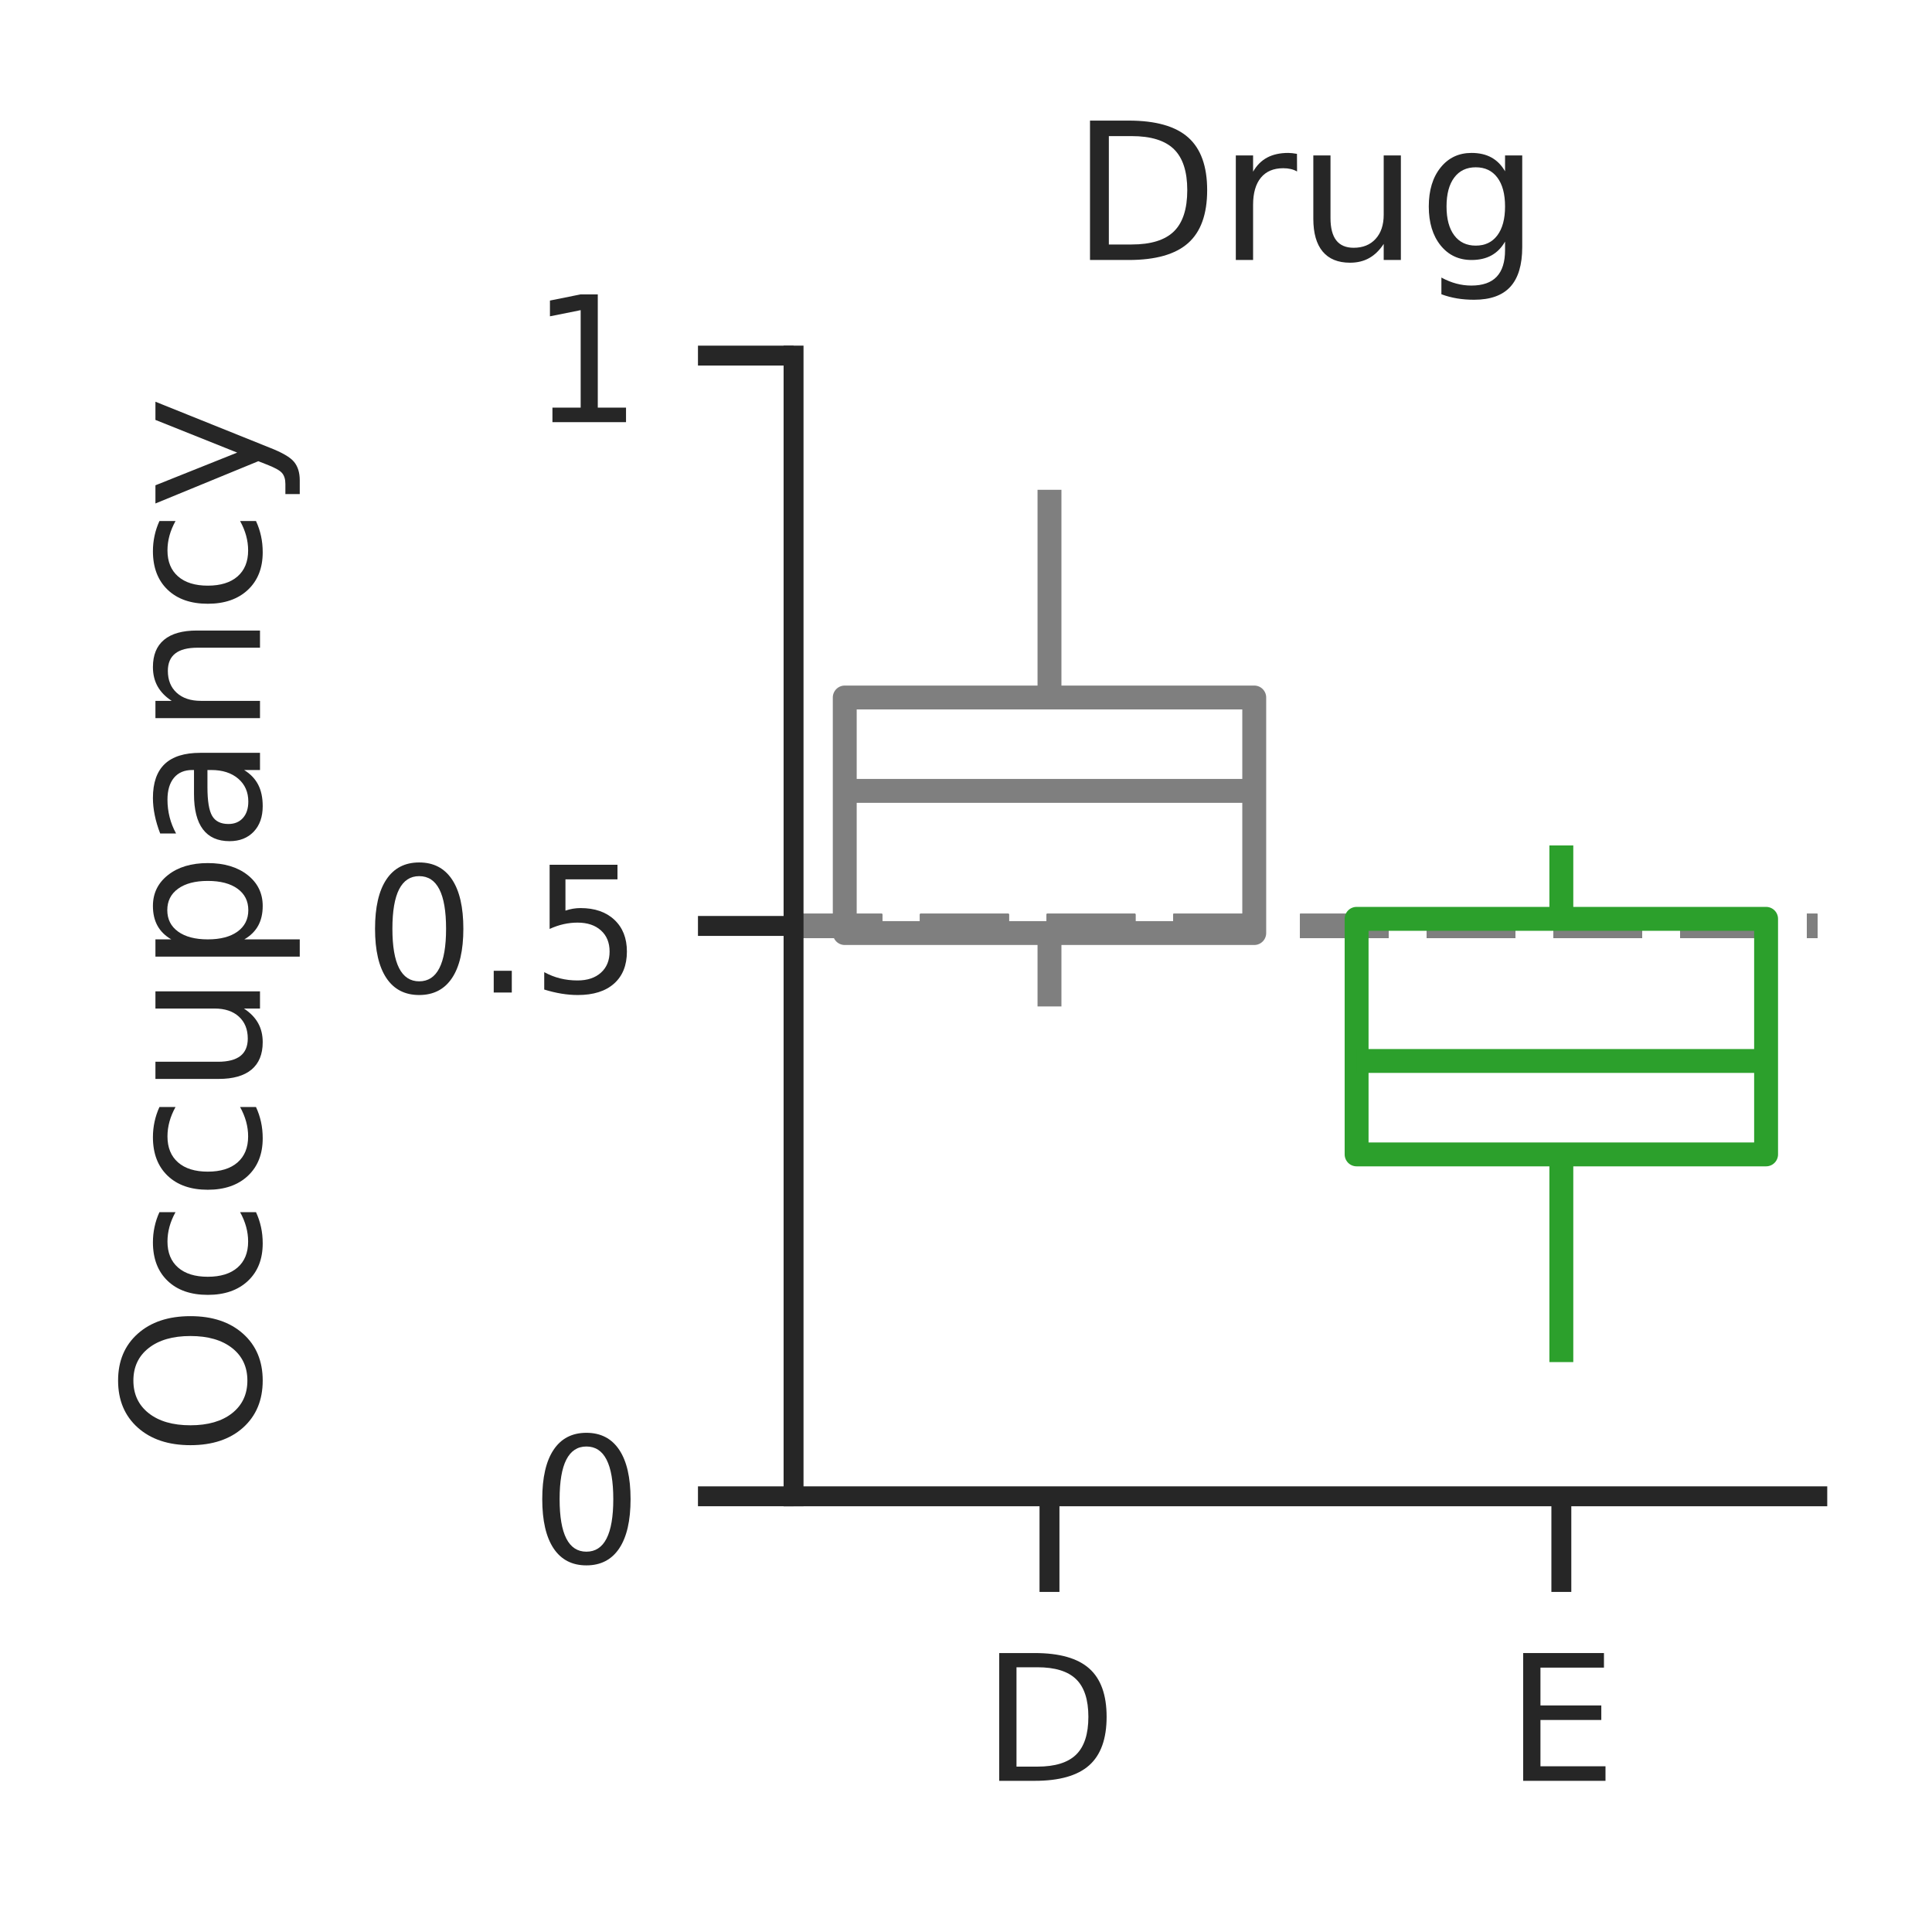
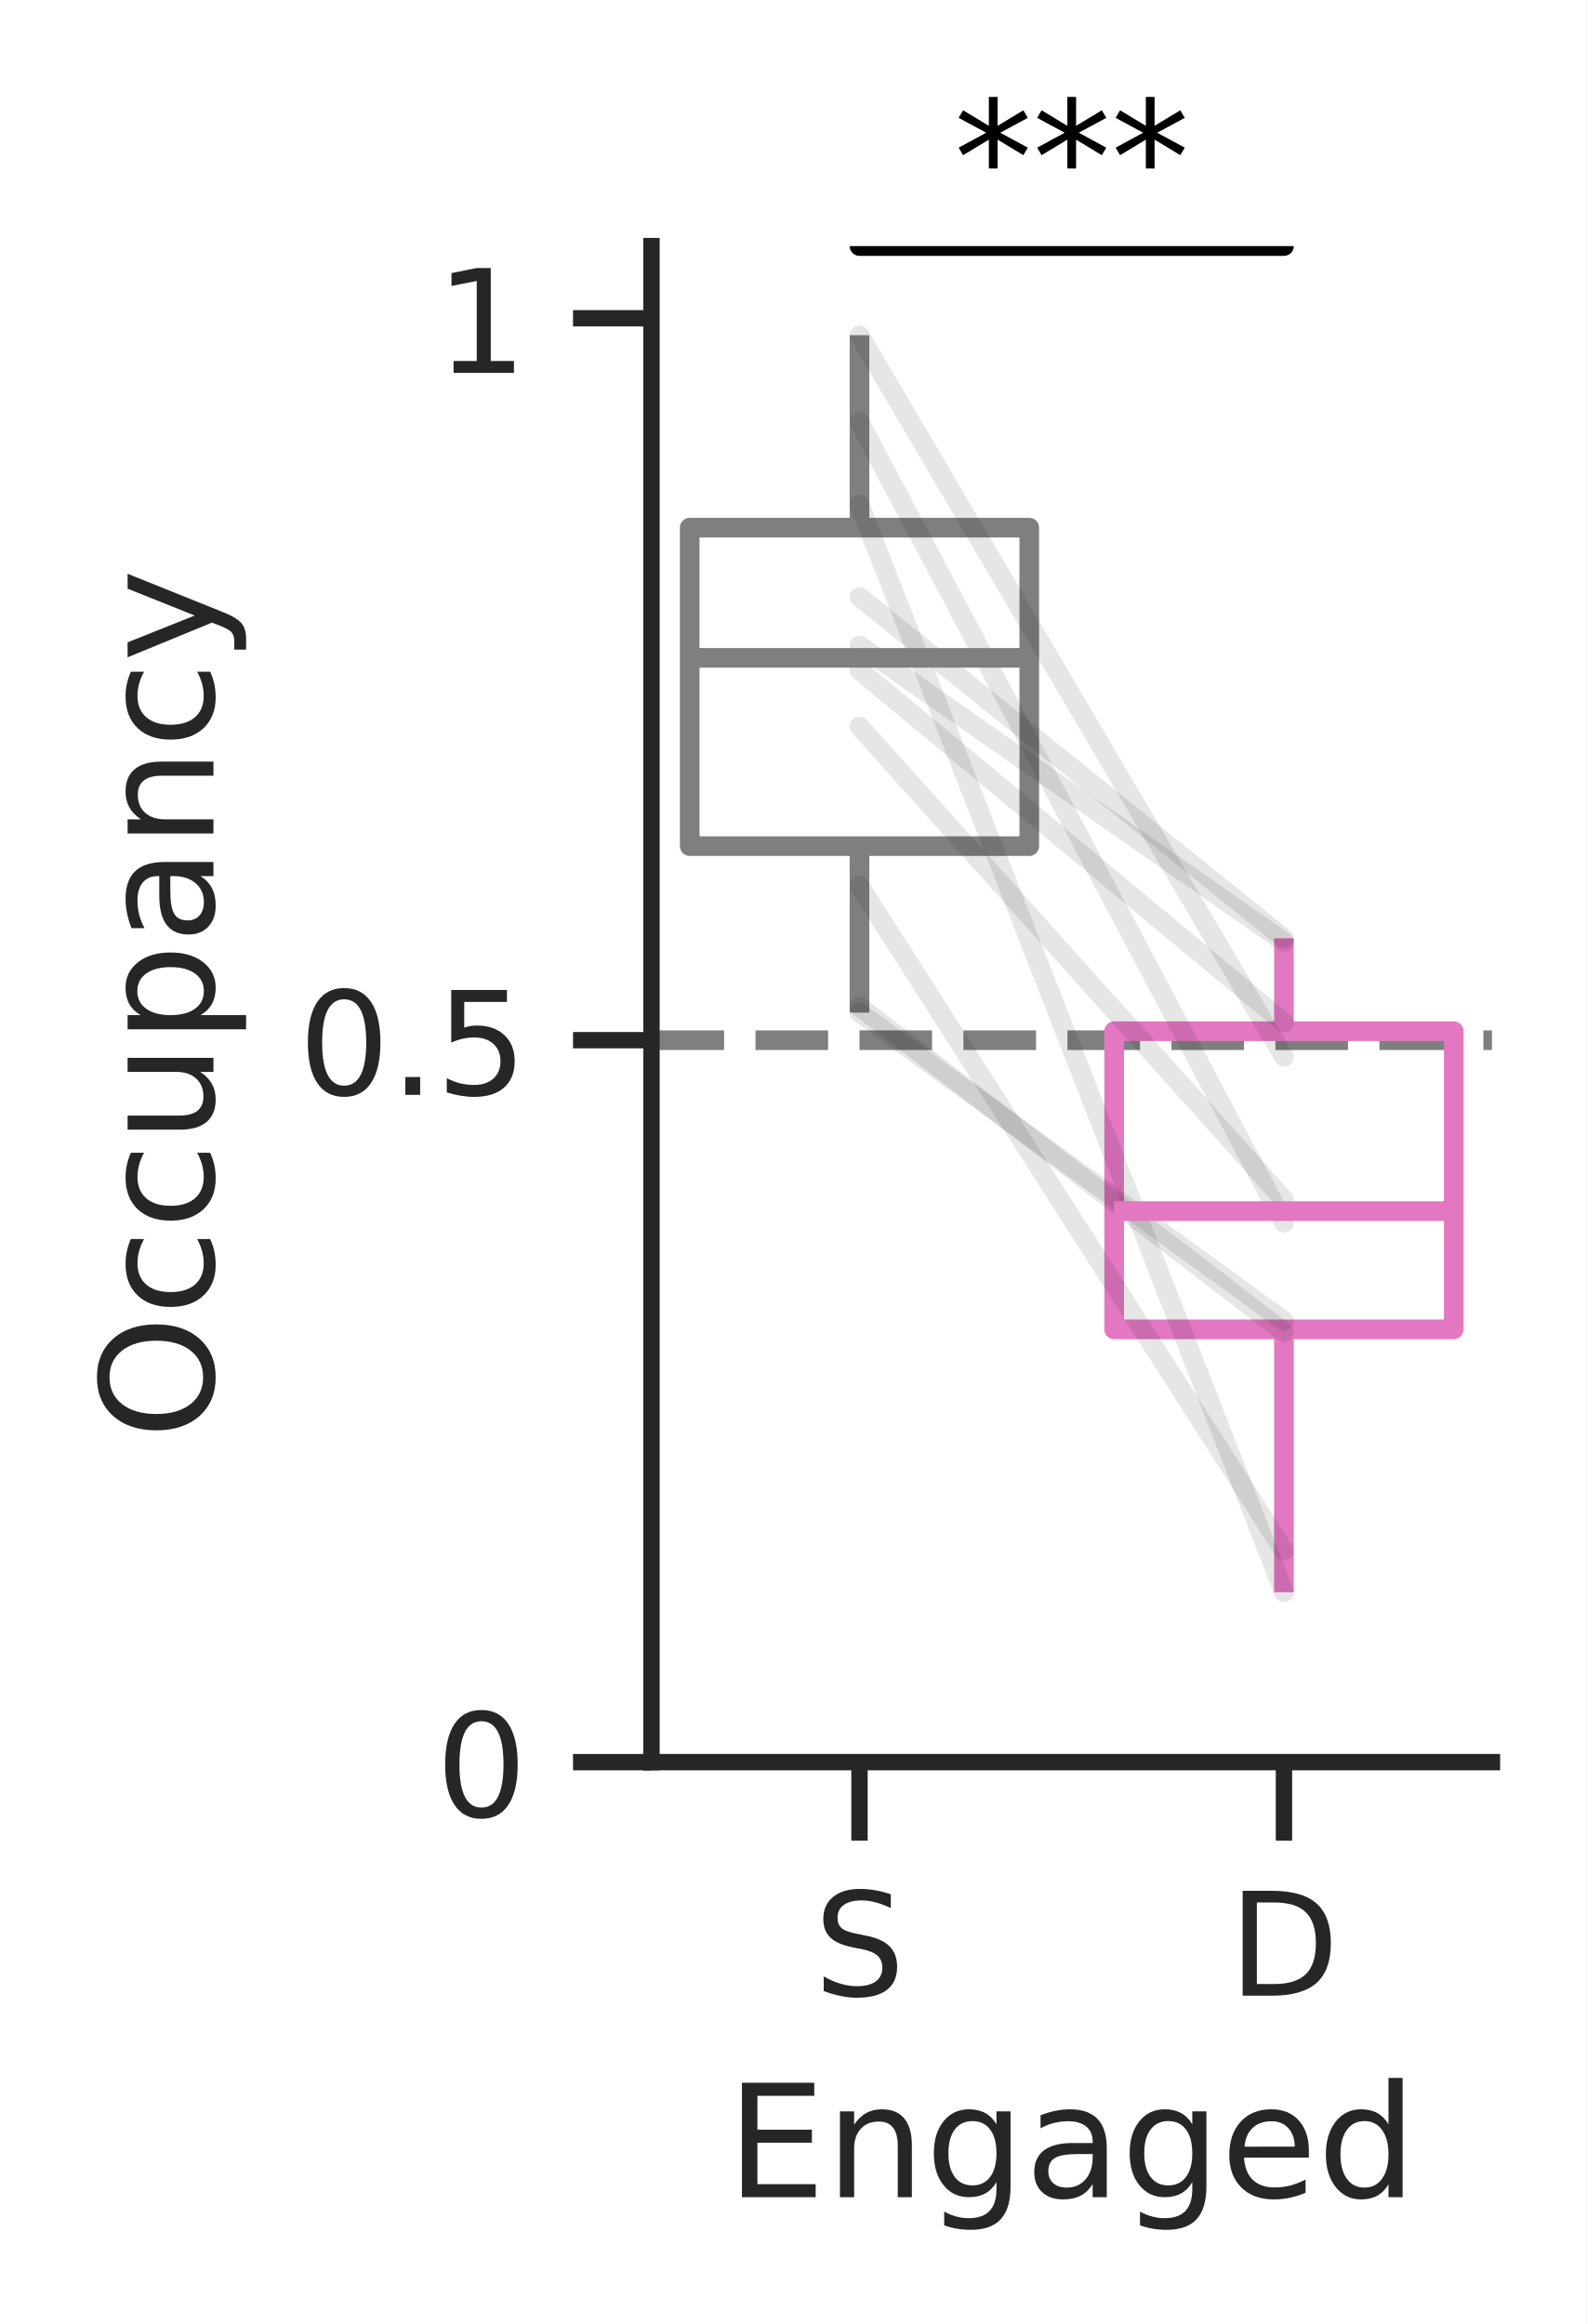
- <svg xmlns="http://www.w3.org/2000/svg" xmlns:xlink="http://www.w3.org/1999/xlink" width="121.26pt" height="121.26pt" viewBox="0 0 121.26 121.26" version="1.1">
+ <svg xmlns="http://www.w3.org/2000/svg" xmlns:xlink="http://www.w3.org/1999/xlink" width="121.26pt" height="177.69pt" viewBox="0 0 121.26 177.69" version="1.1">
  <defs>
    <style type="text/css">*{stroke-linejoin: round; stroke-linecap: butt}</style>
  </defs>
  <g id="figure_1">
    <g id="patch_1">
-       <path d="M 0 121.26  L 121.26 121.26  L 121.26 0  L 0 0  z " style="fill: #ffffff" />
+       <path d="M 0 177.69  L 121.26 177.69  L 121.26 0  L 0 0  z " style="fill: #ffffff" />
    </g>
    <g id="axes_1">
      <g id="patch_2">
-         <path d="M 49.807 93.914  L 114.06 93.914  L 114.06 22.318  L 49.807 22.318  z " style="fill: #ffffff" />
+         <path d="M 49.807 134.73  L 114.06 134.73  L 114.06 18.814  L 49.807 18.814  z " style="fill: #ffffff" />
      </g>
      <g id="matplotlib.axis_1">
        <g id="xtick_1">
          <g id="line2d_1">
            <defs>
-               <path id="m871873c3a9" d="M 0 0  L 0 6  " style="stroke: #262626; stroke-width: 1.25" />
-             </defs>
-             <g>
-               <use xlink:href="#m871873c3a9" x="65.87" y="93.914" style="fill: #262626; stroke: #262626; stroke-width: 1.25" />
+               <path id="m06c4f3c084" d="M 0 0  L 0 6  " style="stroke: #262626; stroke-width: 1.25" />
+             </defs>
+             <g>
+               <use xlink:href="#m06c4f3c084" x="65.708" y="134.73" style="fill: #262626; stroke: #262626; stroke-width: 1.25" />
            </g>
          </g>
          <g id="text_1">
-             <g style="fill: #262626" transform="translate(61.63527 111.7719) scale(0.11 -0.11)">
-               <defs>
-                 <path id="DejaVuSans-44" d="M 1259 4147  L 1259 519  L 2022 519  Q 2988 519 3436 956  Q 3884 1394 3884 2338  Q 3884 3275 3436 3711  Q 2988 4147 2022 4147  L 1259 4147  z M 628 4666  L 1925 4666  Q 3281 4666 3915 4102  Q 4550 3538 4550 2338  Q 4550 1131 3912 565  Q 3275 0 1925 0  L 628 0  L 628 4666  z " transform="scale(0.015625)" />
-               </defs>
-               <use xlink:href="#DejaVuSans-44" />
+             <g style="fill: #262626" transform="translate(62.21638 152.5881) scale(0.11 -0.11)">
+               <defs>
+                 <path id="DejaVuSans-53" d="M 3425 4513  L 3425 3897  Q 3066 4069 2747 4153  Q 2428 4238 2131 4238  Q 1616 4238 1336 4038  Q 1056 3838 1056 3469  Q 1056 3159 1242 3001  Q 1428 2844 1947 2747  L 2328 2669  Q 3034 2534 3370 2195  Q 3706 1856 3706 1288  Q 3706 609 3251 259  Q 2797 -91 1919 -91  Q 1588 -91 1214 -16  Q 841 59 441 206  L 441 856  Q 825 641 1194 531  Q 1563 422 1919 422  Q 2459 422 2753 634  Q 3047 847 3047 1241  Q 3047 1584 2836 1778  Q 2625 1972 2144 2069  L 1759 2144  Q 1053 2284 737 2584  Q 422 2884 422 3419  Q 422 4038 858 4394  Q 1294 4750 2059 4750  Q 2388 4750 2728 4690  Q 3069 4631 3425 4513  z " transform="scale(0.015625)" />
+               </defs>
+               <use xlink:href="#DejaVuSans-53" />
            </g>
          </g>
        </g>
        <g id="xtick_2">
          <g id="line2d_2">
            <g>
-               <use xlink:href="#m871873c3a9" x="97.996" y="93.914" style="fill: #262626; stroke: #262626; stroke-width: 1.25" />
+               <use xlink:href="#m06c4f3c084" x="98.159" y="134.73" style="fill: #262626; stroke: #262626; stroke-width: 1.25" />
            </g>
          </g>
          <g id="text_2">
-             <g style="fill: #262626" transform="translate(94.52112 111.7719) scale(0.11 -0.11)">
-               <defs>
-                 <path id="DejaVuSans-45" d="M 628 4666  L 3578 4666  L 3578 4134  L 1259 4134  L 1259 2753  L 3481 2753  L 3481 2222  L 1259 2222  L 1259 531  L 3634 531  L 3634 0  L 628 0  L 628 4666  z " transform="scale(0.015625)" />
-               </defs>
-               <use xlink:href="#DejaVuSans-45" />
-             </g>
+             <g style="fill: #262626" transform="translate(93.92369 152.5881) scale(0.11 -0.11)">
+               <defs>
+                 <path id="DejaVuSans-44" d="M 1259 4147  L 1259 519  L 2022 519  Q 2988 519 3436 956  Q 3884 1394 3884 2338  Q 3884 3275 3436 3711  Q 2988 4147 2022 4147  L 1259 4147  z M 628 4666  L 1925 4666  Q 3281 4666 3915 4102  Q 4550 3538 4550 2338  Q 4550 1131 3912 565  Q 3275 0 1925 0  L 628 0  L 628 4666  z " transform="scale(0.015625)" />
+               </defs>
+               <use xlink:href="#DejaVuSans-44" />
+             </g>
+           </g>
+         </g>
+         <g id="text_3">
+           <g style="fill: #262626" transform="translate(55.54367 167.9939) scale(0.12 -0.12)">
+             <defs>
+               <path id="DejaVuSans-45" d="M 628 4666  L 3578 4666  L 3578 4134  L 1259 4134  L 1259 2753  L 3481 2753  L 3481 2222  L 1259 2222  L 1259 531  L 3634 531  L 3634 0  L 628 0  L 628 4666  z " transform="scale(0.015625)" />
+               <path id="DejaVuSans-6e" d="M 3513 2113  L 3513 0  L 2938 0  L 2938 2094  Q 2938 2591 2744 2837  Q 2550 3084 2163 3084  Q 1697 3084 1428 2787  Q 1159 2491 1159 1978  L 1159 0  L 581 0  L 581 3500  L 1159 3500  L 1159 2956  Q 1366 3272 1645 3428  Q 1925 3584 2291 3584  Q 2894 3584 3203 3211  Q 3513 2838 3513 2113  z " transform="scale(0.015625)" />
+               <path id="DejaVuSans-67" d="M 2906 1791  Q 2906 2416 2648 2759  Q 2391 3103 1925 3103  Q 1463 3103 1205 2759  Q 947 2416 947 1791  Q 947 1169 1205 825  Q 1463 481 1925 481  Q 2391 481 2648 825  Q 2906 1169 2906 1791  z M 3481 434  Q 3481 -459 3084 -895  Q 2688 -1331 1869 -1331  Q 1566 -1331 1297 -1286  Q 1028 -1241 775 -1147  L 775 -588  Q 1028 -725 1275 -790  Q 1522 -856 1778 -856  Q 2344 -856 2625 -561  Q 2906 -266 2906 331  L 2906 616  Q 2728 306 2450 153  Q 2172 0 1784 0  Q 1141 0 747 490  Q 353 981 353 1791  Q 353 2603 747 3093  Q 1141 3584 1784 3584  Q 2172 3584 2450 3431  Q 2728 3278 2906 2969  L 2906 3500  L 3481 3500  L 3481 434  z " transform="scale(0.015625)" />
+               <path id="DejaVuSans-61" d="M 2194 1759  Q 1497 1759 1228 1600  Q 959 1441 959 1056  Q 959 750 1161 570  Q 1363 391 1709 391  Q 2188 391 2477 730  Q 2766 1069 2766 1631  L 2766 1759  L 2194 1759  z M 3341 1997  L 3341 0  L 2766 0  L 2766 531  Q 2569 213 2275 61  Q 1981 -91 1556 -91  Q 1019 -91 701 211  Q 384 513 384 1019  Q 384 1609 779 1909  Q 1175 2209 1959 2209  L 2766 2209  L 2766 2266  Q 2766 2663 2505 2880  Q 2244 3097 1772 3097  Q 1472 3097 1187 3025  Q 903 2953 641 2809  L 641 3341  Q 956 3463 1253 3523  Q 1550 3584 1831 3584  Q 2591 3584 2966 3190  Q 3341 2797 3341 1997  z " transform="scale(0.015625)" />
+               <path id="DejaVuSans-65" d="M 3597 1894  L 3597 1613  L 953 1613  Q 991 1019 1311 708  Q 1631 397 2203 397  Q 2534 397 2845 478  Q 3156 559 3463 722  L 3463 178  Q 3153 47 2828 -22  Q 2503 -91 2169 -91  Q 1331 -91 842 396  Q 353 884 353 1716  Q 353 2575 817 3079  Q 1281 3584 2069 3584  Q 2775 3584 3186 3129  Q 3597 2675 3597 1894  z M 3022 2063  Q 3016 2534 2758 2815  Q 2500 3097 2075 3097  Q 1594 3097 1305 2825  Q 1016 2553 972 2059  L 3022 2063  z " transform="scale(0.015625)" />
+               <path id="DejaVuSans-64" d="M 2906 2969  L 2906 4863  L 3481 4863  L 3481 0  L 2906 0  L 2906 525  Q 2725 213 2448 61  Q 2172 -91 1784 -91  Q 1150 -91 751 415  Q 353 922 353 1747  Q 353 2572 751 3078  Q 1150 3584 1784 3584  Q 2172 3584 2448 3432  Q 2725 3281 2906 2969  z M 947 1747  Q 947 1113 1208 752  Q 1469 391 1925 391  Q 2381 391 2643 752  Q 2906 1113 2906 1747  Q 2906 2381 2643 2742  Q 2381 3103 1925 3103  Q 1469 3103 1208 2742  Q 947 2381 947 1747  z " transform="scale(0.015625)" />
+             </defs>
+             <use xlink:href="#DejaVuSans-45" />
+             <use xlink:href="#DejaVuSans-6e" transform="translate(63.18359 0)" />
+             <use xlink:href="#DejaVuSans-67" transform="translate(126.5625 0)" />
+             <use xlink:href="#DejaVuSans-61" transform="translate(190.0391 0)" />
+             <use xlink:href="#DejaVuSans-67" transform="translate(251.3184 0)" />
+             <use xlink:href="#DejaVuSans-65" transform="translate(314.7949 0)" />
+             <use xlink:href="#DejaVuSans-64" transform="translate(376.3184 0)" />
          </g>
        </g>
      </g>
      <g id="matplotlib.axis_2">
        <g id="ytick_1">
          <g id="line2d_3">
            <defs>
-               <path id="mce6aaa5006" d="M 0 0  L -6 0  " style="stroke: #262626; stroke-width: 1.25" />
-             </defs>
-             <g>
-               <use xlink:href="#mce6aaa5006" x="49.807" y="93.914" style="fill: #262626; stroke: #262626; stroke-width: 1.25" />
-             </g>
-           </g>
-           <g id="text_3">
-             <g style="fill: #262626" transform="translate(33.30844 98.09272) scale(0.11 -0.11)">
+               <path id="m78e39a1f16" d="M 0 0  L -6 0  " style="stroke: #262626; stroke-width: 1.25" />
+             </defs>
+             <g>
+               <use xlink:href="#m78e39a1f16" x="49.807" y="134.73" style="fill: #262626; stroke: #262626; stroke-width: 1.25" />
+             </g>
+           </g>
+           <g id="text_4">
+             <g style="fill: #262626" transform="translate(33.30844 138.909) scale(0.11 -0.11)">
              <defs>
                <path id="DejaVuSans-30" d="M 2034 4250  Q 1547 4250 1301 3770  Q 1056 3291 1056 2328  Q 1056 1369 1301 889  Q 1547 409 2034 409  Q 2525 409 2770 889  Q 3016 1369 3016 2328  Q 3016 3291 2770 3770  Q 2525 4250 2034 4250  z M 2034 4750  Q 2819 4750 3233 4129  Q 3647 3509 3647 2328  Q 3647 1150 3233 529  Q 2819 -91 2034 -91  Q 1250 -91 836 529  Q 422 1150 422 2328  Q 422 3509 836 4129  Q 1250 4750 2034 4750  z " transform="scale(0.015625)" />
              </defs>
              <use xlink:href="#DejaVuSans-30" />
            </g>
          </g>
        </g>
        <g id="ytick_2">
          <g id="line2d_4">
            <g>
-               <use xlink:href="#mce6aaa5006" x="49.807" y="58.116" style="fill: #262626; stroke: #262626; stroke-width: 1.25" />
-             </g>
-           </g>
-           <g id="text_4">
-             <g style="fill: #262626" transform="translate(22.81375 62.29499) scale(0.11 -0.11)">
+               <use xlink:href="#m78e39a1f16" x="49.807" y="79.532" style="fill: #262626; stroke: #262626; stroke-width: 1.25" />
+             </g>
+           </g>
+           <g id="text_5">
+             <g style="fill: #262626" transform="translate(22.81375 83.71084) scale(0.11 -0.11)">
              <defs>
                <path id="DejaVuSans-2e" d="M 684 794  L 1344 794  L 1344 0  L 684 0  L 684 794  z " transform="scale(0.015625)" />
                <path id="DejaVuSans-35" d="M 691 4666  L 3169 4666  L 3169 4134  L 1269 4134  L 1269 2991  Q 1406 3038 1543 3061  Q 1681 3084 1819 3084  Q 2600 3084 3056 2656  Q 3513 2228 3513 1497  Q 3513 744 3044 326  Q 2575 -91 1722 -91  Q 1428 -91 1123 -41  Q 819 9 494 109  L 494 744  Q 775 591 1075 516  Q 1375 441 1709 441  Q 2250 441 2565 725  Q 2881 1009 2881 1497  Q 2881 1984 2565 2268  Q 2250 2553 1709 2553  Q 1456 2553 1204 2497  Q 953 2441 691 2322  L 691 4666  z " transform="scale(0.015625)" />
              </defs>
              <use xlink:href="#DejaVuSans-30" />
              <use xlink:href="#DejaVuSans-2e" transform="translate(63.62305 0)" />
              <use xlink:href="#DejaVuSans-35" transform="translate(95.41016 0)" />
            </g>
          </g>
        </g>
        <g id="ytick_3">
          <g id="line2d_5">
            <g>
-               <use xlink:href="#mce6aaa5006" x="49.807" y="22.318" style="fill: #262626; stroke: #262626; stroke-width: 1.25" />
-             </g>
-           </g>
-           <g id="text_5">
-             <g style="fill: #262626" transform="translate(33.30844 26.49727) scale(0.11 -0.11)">
+               <use xlink:href="#m78e39a1f16" x="49.807" y="24.334" style="fill: #262626; stroke: #262626; stroke-width: 1.25" />
+             </g>
+           </g>
+           <g id="text_6">
+             <g style="fill: #262626" transform="translate(33.30844 28.5127) scale(0.11 -0.11)">
              <defs>
                <path id="DejaVuSans-31" d="M 794 531  L 1825 531  L 1825 4091  L 703 3866  L 703 4441  L 1819 4666  L 2450 4666  L 2450 531  L 3481 531  L 3481 0  L 794 0  L 794 531  z " transform="scale(0.015625)" />
              </defs>
              <use xlink:href="#DejaVuSans-31" />
            </g>
          </g>
        </g>
-         <g id="text_6">
-           <g style="fill: #262626" transform="translate(16.31812 91.37835) rotate(-90) scale(0.12 -0.12)">
+         <g id="text_7">
+           <g style="fill: #262626" transform="translate(16.31812 110.0343) rotate(-90) scale(0.12 -0.12)">
            <defs>
              <path id="DejaVuSans-4f" d="M 2522 4238  Q 1834 4238 1429 3725  Q 1025 3213 1025 2328  Q 1025 1447 1429 934  Q 1834 422 2522 422  Q 3209 422 3611 934  Q 4013 1447 4013 2328  Q 4013 3213 3611 3725  Q 3209 4238 2522 4238  z M 2522 4750  Q 3503 4750 4090 4092  Q 4678 3434 4678 2328  Q 4678 1225 4090 567  Q 3503 -91 2522 -91  Q 1538 -91 948 565  Q 359 1222 359 2328  Q 359 3434 948 4092  Q 1538 4750 2522 4750  z " transform="scale(0.015625)" />
              <path id="DejaVuSans-63" d="M 3122 3366  L 3122 2828  Q 2878 2963 2633 3030  Q 2388 3097 2138 3097  Q 1578 3097 1268 2742  Q 959 2388 959 1747  Q 959 1106 1268 751  Q 1578 397 2138 397  Q 2388 397 2633 464  Q 2878 531 3122 666  L 3122 134  Q 2881 22 2623 -34  Q 2366 -91 2075 -91  Q 1284 -91 818 406  Q 353 903 353 1747  Q 353 2603 823 3093  Q 1294 3584 2113 3584  Q 2378 3584 2631 3529  Q 2884 3475 3122 3366  z " transform="scale(0.015625)" />
              <path id="DejaVuSans-75" d="M 544 1381  L 544 3500  L 1119 3500  L 1119 1403  Q 1119 906 1312 657  Q 1506 409 1894 409  Q 2359 409 2629 706  Q 2900 1003 2900 1516  L 2900 3500  L 3475 3500  L 3475 0  L 2900 0  L 2900 538  Q 2691 219 2414 64  Q 2138 -91 1772 -91  Q 1169 -91 856 284  Q 544 659 544 1381  z M 1991 3584  L 1991 3584  z " transform="scale(0.015625)" />
              <path id="DejaVuSans-70" d="M 1159 525  L 1159 -1331  L 581 -1331  L 581 3500  L 1159 3500  L 1159 2969  Q 1341 3281 1617 3432  Q 1894 3584 2278 3584  Q 2916 3584 3314 3078  Q 3713 2572 3713 1747  Q 3713 922 3314 415  Q 2916 -91 2278 -91  Q 1894 -91 1617 61  Q 1341 213 1159 525  z M 3116 1747  Q 3116 2381 2855 2742  Q 2594 3103 2138 3103  Q 1681 3103 1420 2742  Q 1159 2381 1159 1747  Q 1159 1113 1420 752  Q 1681 391 2138 391  Q 2594 391 2855 752  Q 3116 1113 3116 1747  z " transform="scale(0.015625)" />
-               <path id="DejaVuSans-61" d="M 2194 1759  Q 1497 1759 1228 1600  Q 959 1441 959 1056  Q 959 750 1161 570  Q 1363 391 1709 391  Q 2188 391 2477 730  Q 2766 1069 2766 1631  L 2766 1759  L 2194 1759  z M 3341 1997  L 3341 0  L 2766 0  L 2766 531  Q 2569 213 2275 61  Q 1981 -91 1556 -91  Q 1019 -91 701 211  Q 384 513 384 1019  Q 384 1609 779 1909  Q 1175 2209 1959 2209  L 2766 2209  L 2766 2266  Q 2766 2663 2505 2880  Q 2244 3097 1772 3097  Q 1472 3097 1187 3025  Q 903 2953 641 2809  L 641 3341  Q 956 3463 1253 3523  Q 1550 3584 1831 3584  Q 2591 3584 2966 3190  Q 3341 2797 3341 1997  z " transform="scale(0.015625)" />
-               <path id="DejaVuSans-6e" d="M 3513 2113  L 3513 0  L 2938 0  L 2938 2094  Q 2938 2591 2744 2837  Q 2550 3084 2163 3084  Q 1697 3084 1428 2787  Q 1159 2491 1159 1978  L 1159 0  L 581 0  L 581 3500  L 1159 3500  L 1159 2956  Q 1366 3272 1645 3428  Q 1925 3584 2291 3584  Q 2894 3584 3203 3211  Q 3513 2838 3513 2113  z " transform="scale(0.015625)" />
              <path id="DejaVuSans-79" d="M 2059 -325  Q 1816 -950 1584 -1140  Q 1353 -1331 966 -1331  L 506 -1331  L 506 -850  L 844 -850  Q 1081 -850 1212 -737  Q 1344 -625 1503 -206  L 1606 56  L 191 3500  L 800 3500  L 1894 763  L 2988 3500  L 3597 3500  L 2059 -325  z " transform="scale(0.015625)" />
            </defs>
            <use xlink:href="#DejaVuSans-4f" />
            <use xlink:href="#DejaVuSans-63" transform="translate(78.71094 0)" />
            <use xlink:href="#DejaVuSans-63" transform="translate(133.6914 0)" />
            <use xlink:href="#DejaVuSans-75" transform="translate(188.6719 0)" />
            <use xlink:href="#DejaVuSans-70" transform="translate(252.0508 0)" />
            <use xlink:href="#DejaVuSans-61" transform="translate(315.5273 0)" />
            <use xlink:href="#DejaVuSans-6e" transform="translate(376.8066 0)" />
            <use xlink:href="#DejaVuSans-63" transform="translate(440.1855 0)" />
            <use xlink:href="#DejaVuSans-79" transform="translate(495.166 0)" />
          </g>
        </g>
      </g>
      <g id="line2d_6">
-         <path d="M 49.807 58.116  L 114.06 58.116  " clip-path="url(#p6cd95e6d44)" style="fill: none; stroke-dasharray: 5.55,2.4; stroke-dashoffset: 0; stroke: #7f7f7f; stroke-width: 1.5" />
+         <path d="M 49.807 79.532  L 114.06 79.532  " clip-path="url(#pd0e6869f31)" style="fill: none; stroke-dasharray: 5.55,2.4; stroke-dashoffset: 0; stroke: #7f7f7f; stroke-width: 1.5" />
      </g>
      <g id="line2d_7">
-         <path d="M 49.807 58.116  L 114.06 58.116  " clip-path="url(#p6cd95e6d44)" style="fill: none; stroke-dasharray: 5.55,2.4; stroke-dashoffset: 0; stroke: #7f7f7f; stroke-width: 1.5" />
+         <path d="M 52.728 64.694  L 78.688 64.694  L 78.688 40.345  L 52.728 40.345  L 52.728 64.694  " clip-path="url(#pd0e6869f31)" style="fill: none; stroke: #7f7f7f; stroke-width: 1.5; stroke-linecap: round" />
      </g>
      <g id="line2d_8">
-         <path d="M 49.807 58.116  L 114.06 58.116  " clip-path="url(#p6cd95e6d44)" style="fill: none; stroke-dasharray: 5.55,2.4; stroke-dashoffset: 0; stroke: #7f7f7f; stroke-width: 1.5" />
+         <path d="M 65.708 64.694  L 65.708 77.426  " clip-path="url(#pd0e6869f31)" style="fill: none; stroke: #7f7f7f; stroke-width: 1.5" />
      </g>
      <g id="line2d_9">
-         <path d="M 49.807 58.116  L 114.06 58.116  " clip-path="url(#p6cd95e6d44)" style="fill: none; stroke-dasharray: 5.55,2.4; stroke-dashoffset: 0; stroke: #7f7f7f; stroke-width: 1.5" />
+         <path d="M 65.708 40.345  L 65.708 25.632  " clip-path="url(#pd0e6869f31)" style="fill: none; stroke: #7f7f7f; stroke-width: 1.5" />
      </g>
      <g id="line2d_10">
-         <path d="M 49.807 58.116  L 114.06 58.116  " clip-path="url(#p6cd95e6d44)" style="fill: none; stroke-dasharray: 5.55,2.4; stroke-dashoffset: 0; stroke: #7f7f7f; stroke-width: 1.5" />
+         <path d="M 85.178 101.64  L 111.139 101.64  L 111.139 78.844  L 85.178 78.844  L 85.178 101.64  " clip-path="url(#pd0e6869f31)" style="fill: none; stroke: #e377c2; stroke-width: 1.5; stroke-linecap: round" />
      </g>
      <g id="line2d_11">
-         <path d="M 49.807 58.116  L 114.06 58.116  " clip-path="url(#p6cd95e6d44)" style="fill: none; stroke-dasharray: 5.55,2.4; stroke-dashoffset: 0; stroke: #7f7f7f; stroke-width: 1.5" />
+         <path d="M 98.159 101.64  L 98.159 121.74  " clip-path="url(#pd0e6869f31)" style="fill: none; stroke: #e377c2; stroke-width: 1.5" />
      </g>
      <g id="line2d_12">
-         <path d="M 49.807 58.116  L 114.06 58.116  " clip-path="url(#p6cd95e6d44)" style="fill: none; stroke-dasharray: 5.55,2.4; stroke-dashoffset: 0; stroke: #7f7f7f; stroke-width: 1.5" />
+         <path d="M 98.159 78.844  L 98.159 71.741  " clip-path="url(#pd0e6869f31)" style="fill: none; stroke: #e377c2; stroke-width: 1.5" />
      </g>
      <g id="line2d_13">
-         <path d="M 49.807 58.116  L 114.06 58.116  " clip-path="url(#p6cd95e6d44)" style="fill: none; stroke-dasharray: 5.55,2.4; stroke-dashoffset: 0; stroke: #7f7f7f; stroke-width: 1.5" />
+         <path d="M 65.708 76.963  L 98.159 101.852  " clip-path="url(#pd0e6869f31)" style="fill: none; stroke: #000000; stroke-opacity: 0.1; stroke-width: 1.5; stroke-linecap: round" />
      </g>
      <g id="line2d_14">
-         <path d="M 49.807 58.116  L 114.06 58.116  " clip-path="url(#p6cd95e6d44)" style="fill: none; stroke-dasharray: 5.55,2.4; stroke-dashoffset: 0; stroke: #7f7f7f; stroke-width: 1.5" />
+         <path d="M 65.708 77.426  L 98.159 101.004  " clip-path="url(#pd0e6869f31)" style="fill: none; stroke: #000000; stroke-opacity: 0.1; stroke-width: 1.5; stroke-linecap: round" />
      </g>
      <g id="line2d_15">
-         <path d="M 49.807 58.116  L 114.06 58.116  " clip-path="url(#p6cd95e6d44)" style="fill: none; stroke-dasharray: 5.55,2.4; stroke-dashoffset: 0; stroke: #7f7f7f; stroke-width: 1.5" />
+         <path d="M 65.708 38.577  L 98.159 121.74  " clip-path="url(#pd0e6869f31)" style="fill: none; stroke: #000000; stroke-opacity: 0.1; stroke-width: 1.5; stroke-linecap: round" />
      </g>
      <g id="line2d_16">
-         <path d="M 53.02 58.562  L 78.721 58.562  L 78.721 43.778  L 53.02 43.778  L 53.02 58.562  " clip-path="url(#p6cd95e6d44)" style="fill: none; stroke: #7f7f7f; stroke-width: 1.5; stroke-linecap: round" />
+         <path d="M 65.708 25.632  L 98.159 80.806  " clip-path="url(#pd0e6869f31)" style="fill: none; stroke: #000000; stroke-opacity: 0.1; stroke-width: 1.5; stroke-linecap: round" />
      </g>
      <g id="line2d_17">
-         <path d="M 65.87 58.562  L 65.87 63.168  " clip-path="url(#p6cd95e6d44)" style="fill: none; stroke: #7f7f7f; stroke-width: 1.5" />
+         <path d="M 65.708 51.25  L 98.159 78.19  " clip-path="url(#pd0e6869f31)" style="fill: none; stroke: #000000; stroke-opacity: 0.1; stroke-width: 1.5; stroke-linecap: round" />
      </g>
      <g id="line2d_18">
-         <path d="M 65.87 43.778  L 65.87 30.743  " clip-path="url(#p6cd95e6d44)" style="fill: none; stroke: #7f7f7f; stroke-width: 1.5" />
+         <path d="M 65.708 67.742  L 98.159 118.554  " clip-path="url(#pd0e6869f31)" style="fill: none; stroke: #000000; stroke-opacity: 0.1; stroke-width: 1.5; stroke-linecap: round" />
      </g>
      <g id="line2d_19">
-         <path d="M 85.146 72.454  L 110.847 72.454  L 110.847 57.67  L 85.146 57.67  L 85.146 72.454  " clip-path="url(#p6cd95e6d44)" style="fill: none; stroke: #2ca02c; stroke-width: 1.5; stroke-linecap: round" />
+         <path d="M 65.708 49.347  L 98.159 72.021  " clip-path="url(#pd0e6869f31)" style="fill: none; stroke: #000000; stroke-opacity: 0.1; stroke-width: 1.5; stroke-linecap: round" />
      </g>
      <g id="line2d_20">
-         <path d="M 97.996 72.454  L 97.996 85.489  " clip-path="url(#p6cd95e6d44)" style="fill: none; stroke: #2ca02c; stroke-width: 1.5" />
+         <path d="M 65.708 55.548  L 98.159 91.711  " clip-path="url(#pd0e6869f31)" style="fill: none; stroke: #000000; stroke-opacity: 0.1; stroke-width: 1.5; stroke-linecap: round" />
      </g>
      <g id="line2d_21">
-         <path d="M 97.996 57.67  L 97.996 53.064  " clip-path="url(#p6cd95e6d44)" style="fill: none; stroke: #2ca02c; stroke-width: 1.5" />
+         <path d="M 65.708 45.648  L 98.159 71.741  " clip-path="url(#pd0e6869f31)" style="fill: none; stroke: #000000; stroke-opacity: 0.1; stroke-width: 1.5; stroke-linecap: round" />
      </g>
      <g id="line2d_22">
-         <path d="M 53.02 49.64  L 78.721 49.64  " clip-path="url(#p6cd95e6d44)" style="fill: none; stroke: #7f7f7f; stroke-width: 1.5" />
+         <path d="M 65.708 32.275  L 98.159 93.49  " clip-path="url(#pd0e6869f31)" style="fill: none; stroke: #000000; stroke-opacity: 0.1; stroke-width: 1.5; stroke-linecap: round" />
      </g>
      <g id="line2d_23">
-         <path d="M 85.146 66.591  L 110.847 66.591  " clip-path="url(#p6cd95e6d44)" style="fill: none; stroke: #2ca02c; stroke-width: 1.5" />
+         <path d="M 65.708 18.814  L 98.159 18.814  " clip-path="url(#pd0e6869f31)" style="fill: none; stroke: #000000; stroke-width: 1.5; stroke-linecap: round" />
+       </g>
+       <g id="line2d_24">
+         <path d="M 52.728 50.298  L 78.688 50.298  " clip-path="url(#pd0e6869f31)" style="fill: none; stroke: #7f7f7f; stroke-width: 1.5" />
+       </g>
+       <g id="line2d_25">
+         <path d="M 85.178 92.6  L 111.139 92.6  " clip-path="url(#pd0e6869f31)" style="fill: none; stroke: #e377c2; stroke-width: 1.5" />
      </g>
      <g id="patch_3">
-         <path d="M 49.807 93.914  L 49.807 22.318  " style="fill: none; stroke: #262626; stroke-width: 1.25; stroke-linejoin: miter; stroke-linecap: square" />
+         <path d="M 49.807 134.73  L 49.807 18.814  " style="fill: none; stroke: #262626; stroke-width: 1.25; stroke-linejoin: miter; stroke-linecap: square" />
      </g>
      <g id="patch_4">
-         <path d="M 49.807 93.914  L 114.06 93.914  " style="fill: none; stroke: #262626; stroke-width: 1.25; stroke-linejoin: miter; stroke-linecap: square" />
-       </g>
-       <g id="text_7">
-         <g style="fill: #262626" transform="translate(67.23523 16.31812) scale(0.12 -0.12)">
+         <path d="M 49.807 134.73  L 114.06 134.73  " style="fill: none; stroke: #262626; stroke-width: 1.25; stroke-linejoin: miter; stroke-linecap: square" />
+       </g>
+       <g id="text_8">
+         <g transform="translate(72.93335 16.31812) scale(0.12 -0.12)">
          <defs>
-             <path id="DejaVuSans-72" d="M 2631 2963  Q 2534 3019 2420 3045  Q 2306 3072 2169 3072  Q 1681 3072 1420 2755  Q 1159 2438 1159 1844  L 1159 0  L 581 0  L 581 3500  L 1159 3500  L 1159 2956  Q 1341 3275 1631 3429  Q 1922 3584 2338 3584  Q 2397 3584 2469 3576  Q 2541 3569 2628 3553  L 2631 2963  z " transform="scale(0.015625)" />
-             <path id="DejaVuSans-67" d="M 2906 1791  Q 2906 2416 2648 2759  Q 2391 3103 1925 3103  Q 1463 3103 1205 2759  Q 947 2416 947 1791  Q 947 1169 1205 825  Q 1463 481 1925 481  Q 2391 481 2648 825  Q 2906 1169 2906 1791  z M 3481 434  Q 3481 -459 3084 -895  Q 2688 -1331 1869 -1331  Q 1566 -1331 1297 -1286  Q 1028 -1241 775 -1147  L 775 -588  Q 1028 -725 1275 -790  Q 1522 -856 1778 -856  Q 2344 -856 2625 -561  Q 2906 -266 2906 331  L 2906 616  Q 2728 306 2450 153  Q 2172 0 1784 0  Q 1141 0 747 490  Q 353 981 353 1791  Q 353 2603 747 3093  Q 1141 3584 1784 3584  Q 2172 3584 2450 3431  Q 2728 3278 2906 2969  L 2906 3500  L 3481 3500  L 3481 434  z " transform="scale(0.015625)" />
+             <path id="DejaVuSans-2a" d="M 3009 3897  L 1888 3291  L 3009 2681  L 2828 2375  L 1778 3009  L 1778 1831  L 1422 1831  L 1422 3009  L 372 2375  L 191 2681  L 1313 3291  L 191 3897  L 372 4206  L 1422 3572  L 1422 4750  L 1778 4750  L 1778 3572  L 2828 4206  L 3009 3897  z " transform="scale(0.015625)" />
          </defs>
-           <use xlink:href="#DejaVuSans-44" />
-           <use xlink:href="#DejaVuSans-72" transform="translate(77.00195 0)" />
-           <use xlink:href="#DejaVuSans-75" transform="translate(118.1152 0)" />
-           <use xlink:href="#DejaVuSans-67" transform="translate(181.4941 0)" />
+           <use xlink:href="#DejaVuSans-2a" />
+           <use xlink:href="#DejaVuSans-2a" transform="translate(50 0)" />
+           <use xlink:href="#DejaVuSans-2a" transform="translate(100 0)" />
        </g>
      </g>
    </g>
  </g>
  <defs>
-     <clipPath id="p6cd95e6d44">
-       <rect x="49.807" y="22.318" width="64.252" height="71.595" />
+     <clipPath id="pd0e6869f31">
+       <rect x="49.807" y="18.814" width="64.252" height="115.916" />
    </clipPath>
  </defs>
</svg>
